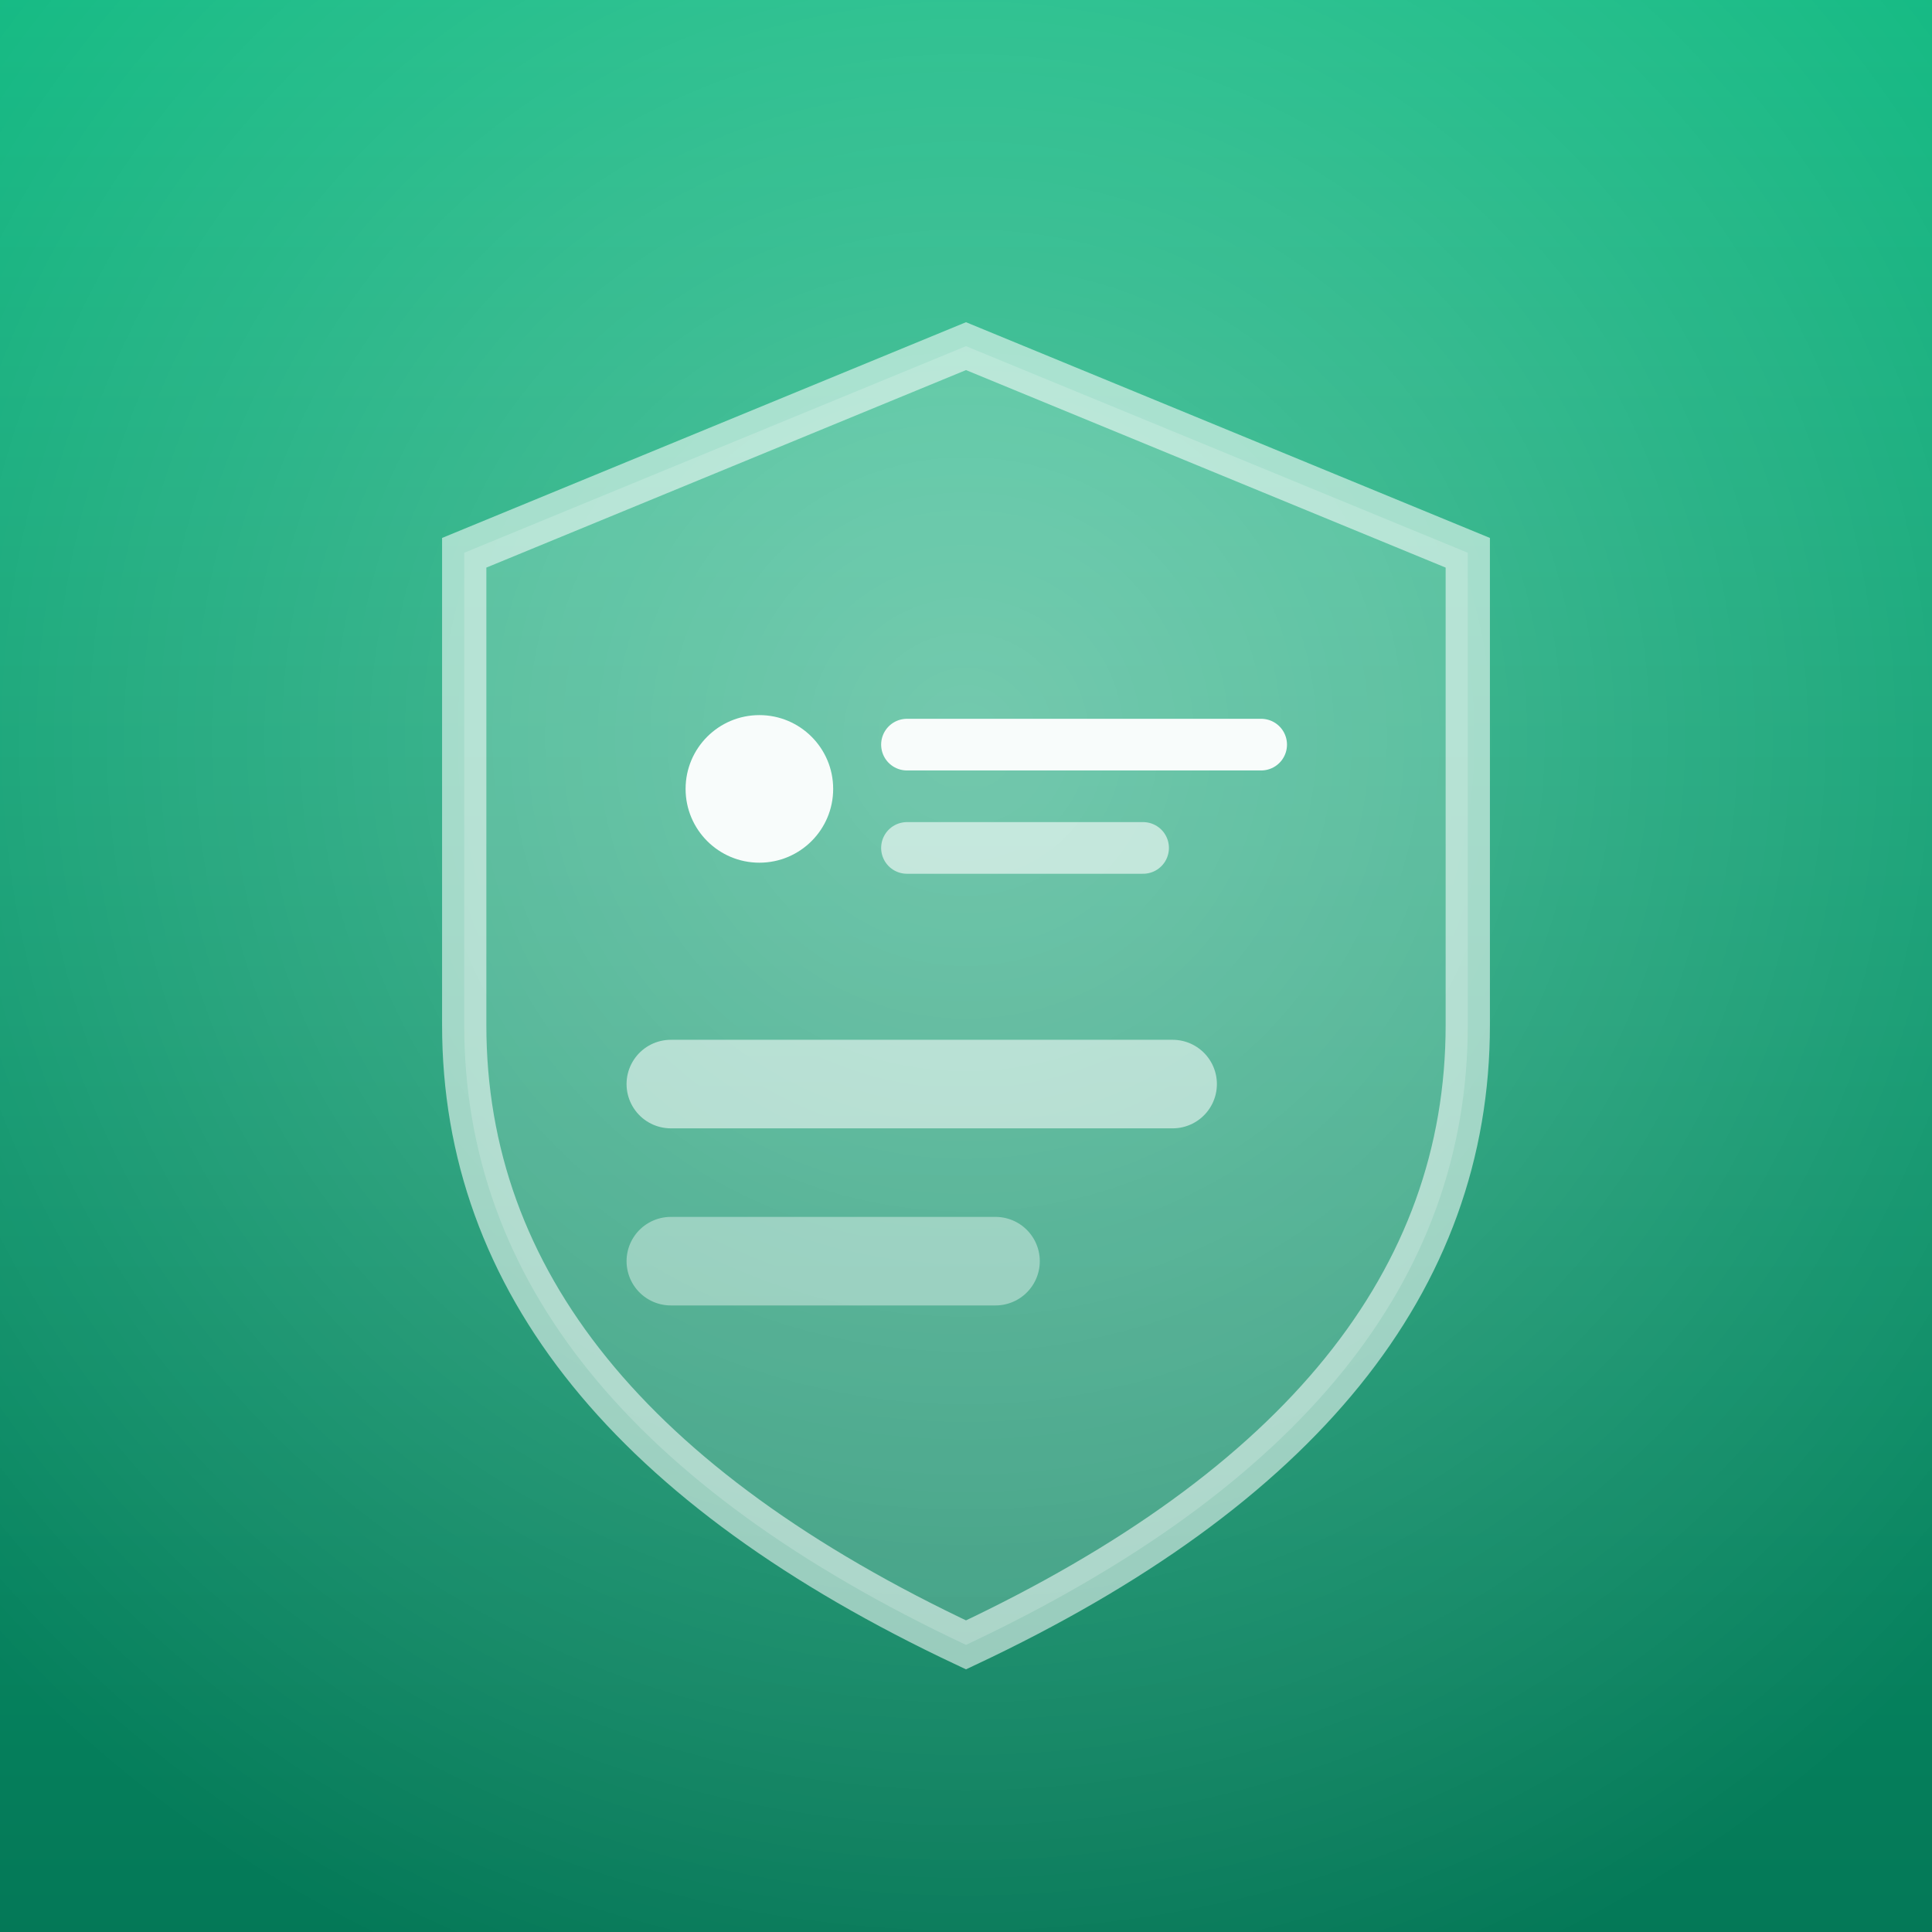
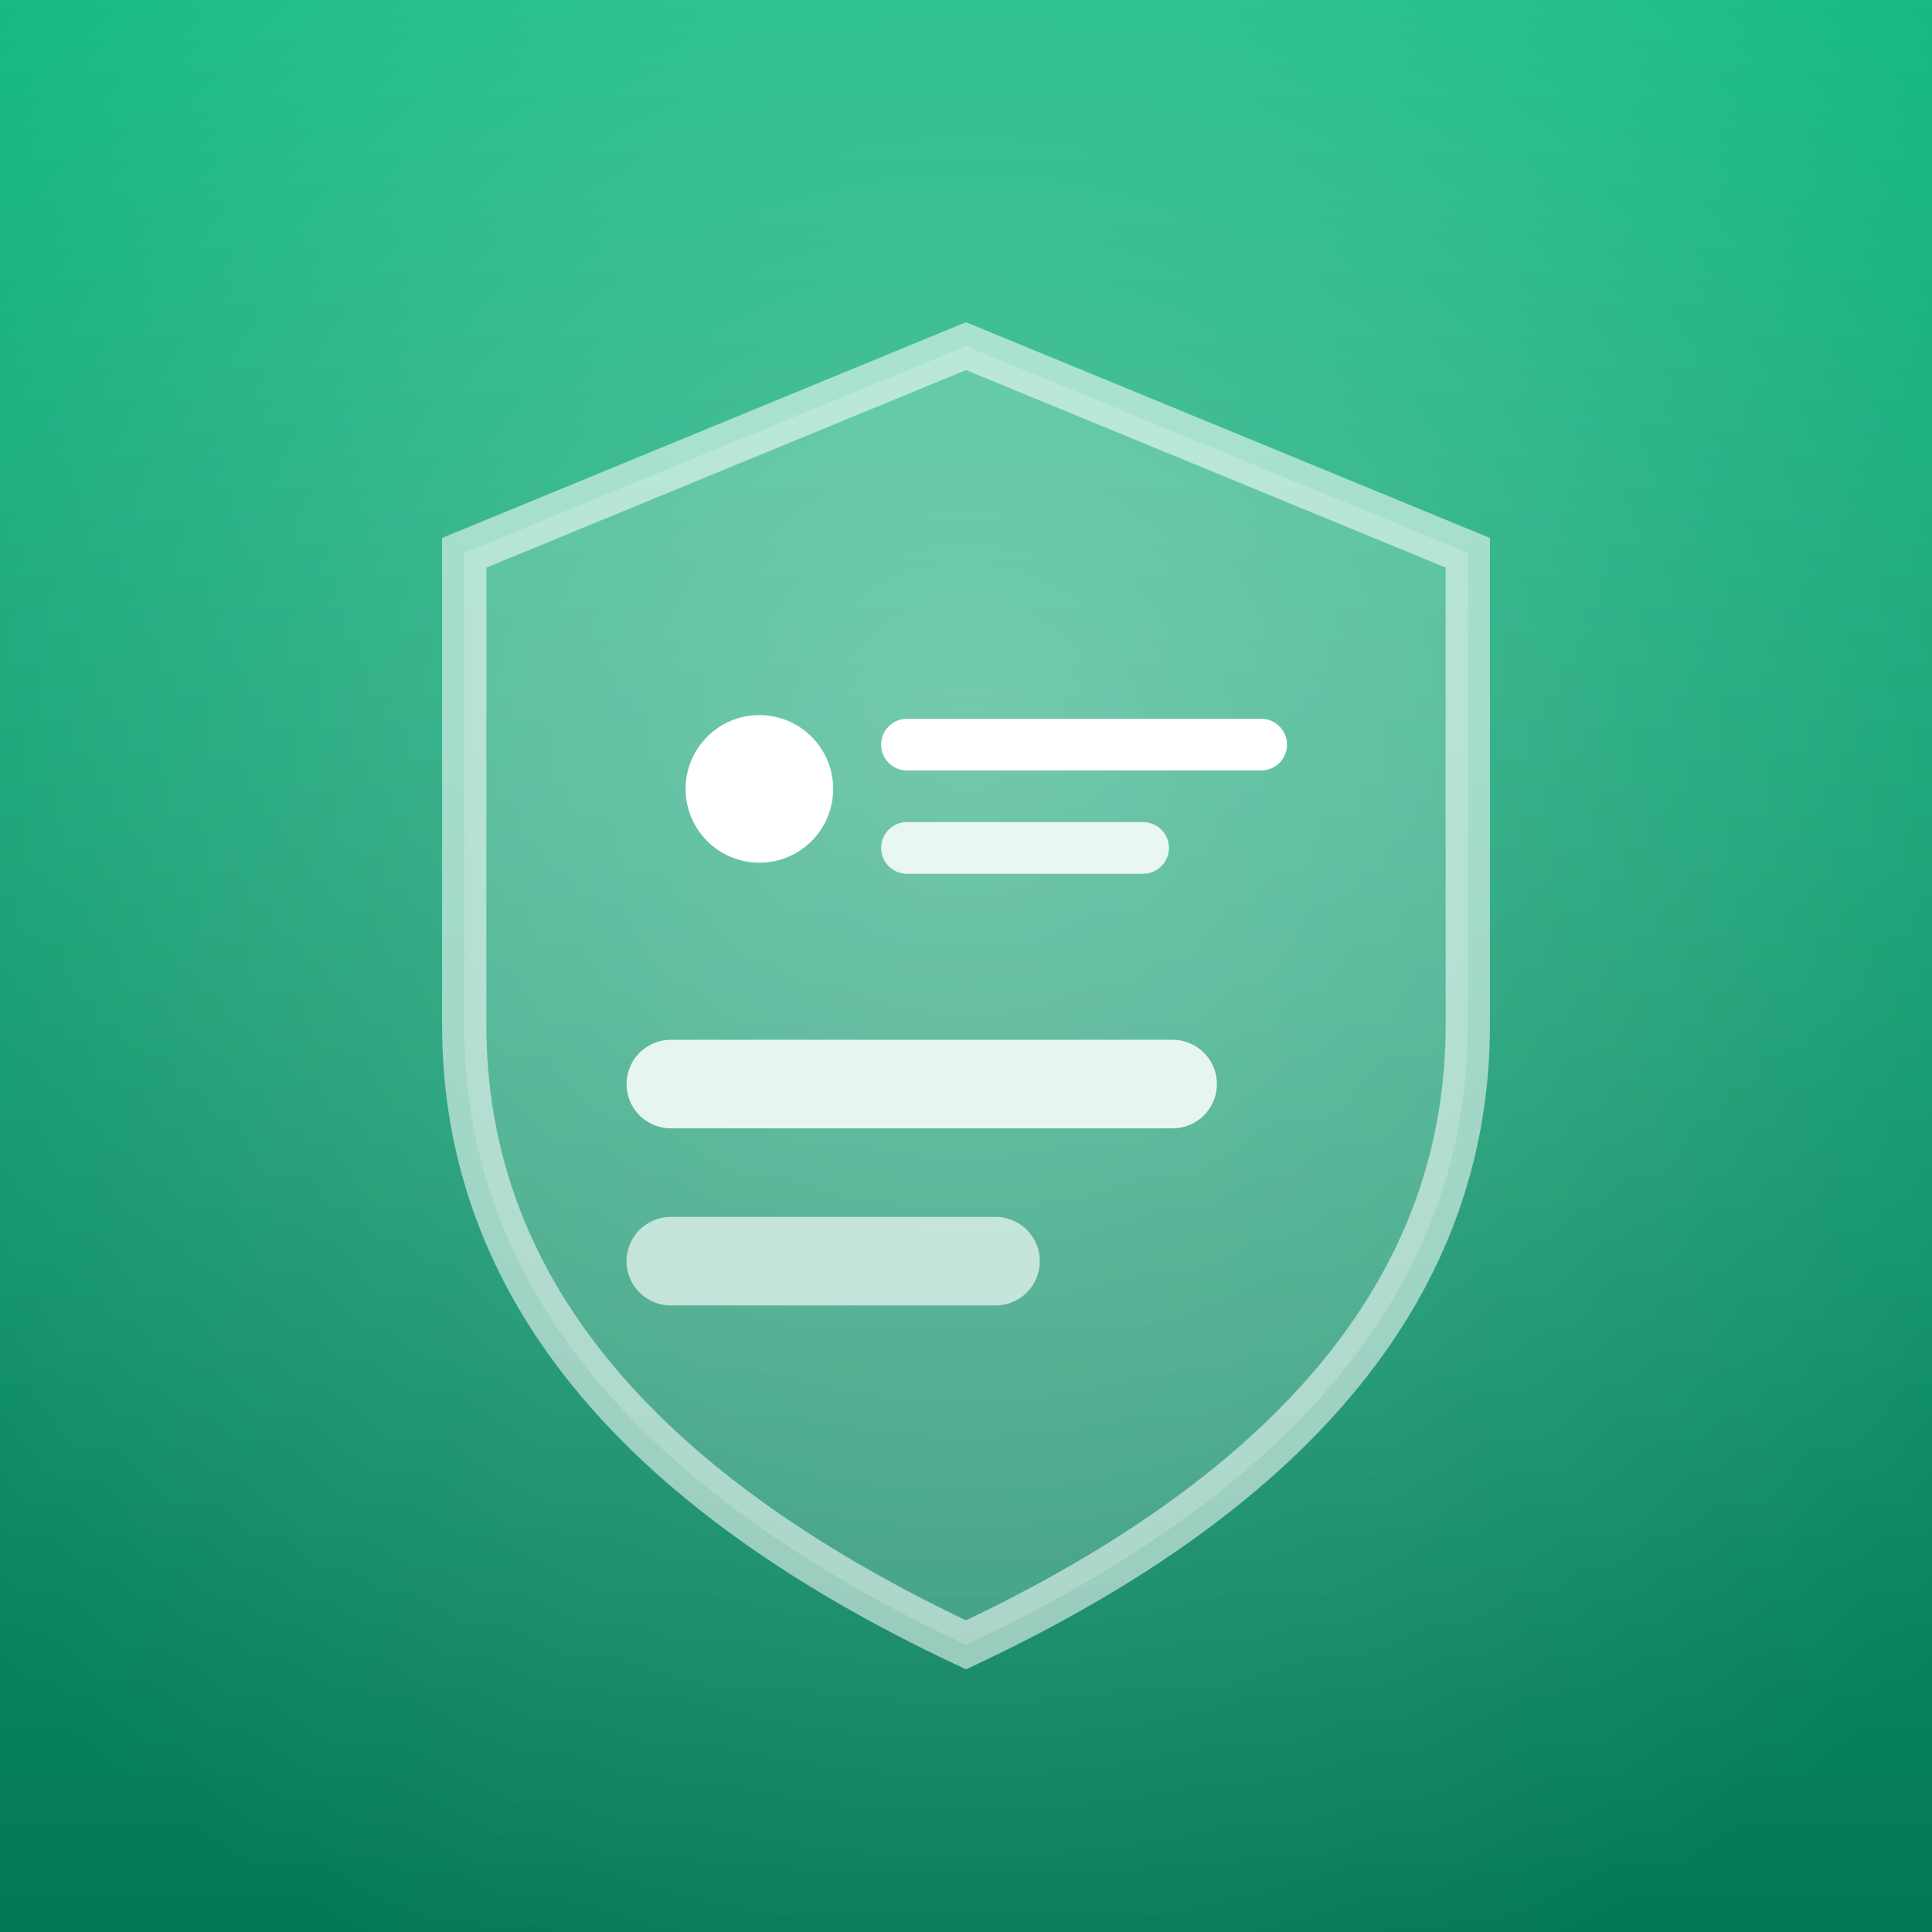
<svg xmlns="http://www.w3.org/2000/svg" width="100%" height="100%" viewBox="0 0 144 144" role="img" aria-label="CloakResume" style="fill-rule:evenodd;clip-rule:evenodd;">
  <defs>
    <linearGradient id="bg" x1="0" y1="0" x2="0" y2="1">
      <stop offset="0" stop-color="rgb(16,185,129)" />
      <stop offset="1" stop-color="rgb(4,120,87)" />
    </linearGradient>
    <radialGradient id="bloom" gradientUnits="userSpaceOnUse" cx="72" cy="55" r="100">
      <stop offset="0" stop-color="white" stop-opacity="0.3" />
      <stop offset="1" stop-color="white" stop-opacity="0" />
    </radialGradient>
    <path id="shield" d="M72,30L38,44L38,76C38,93.333 49.333,107.333 72,118C94.667,107.333 106,93.333 106,76L106,44L72,30Z" />
    <clipPath id="shieldClip">
      <path d="M72,30L38,44L38,76C38,93.333 49.333,107.333 72,118C94.667,107.333 106,93.333 106,76L106,44L72,30Z" />
    </clipPath>
  </defs>
  <rect width="144" height="144" fill="url(#bg)" />
  <rect width="144" height="144" fill="url(#bloom)" />
  <g transform="translate(72 72) scale(1.1) translate(-72 -72)">
    <use href="#shield" fill="white" fill-opacity="0.18" />
    <use href="#shield" fill="none" stroke="white" stroke-opacity="0.55" stroke-width="3" />
    <g clip-path="url(#shieldClip)">
-       <circle cx="58" cy="60" r="5" fill="white" fill-opacity="0.95" />
-       <line x1="68" y1="57" x2="92" y2="57" stroke="white" stroke-width="3.5" stroke-linecap="round" stroke-opacity="0.95" />
-       <line x1="68" y1="64" x2="84" y2="64" stroke="white" stroke-width="3.5" stroke-linecap="round" stroke-opacity="0.6" />
-       <line x1="52" y1="80" x2="86" y2="80" stroke="white" stroke-width="6" stroke-linecap="round" stroke-opacity="0.55" />
-       <line x1="52" y1="92" x2="74" y2="92" stroke="white" stroke-width="6" stroke-linecap="round" stroke-opacity="0.4" />
+       <circle cx="58" cy="60" r="5" fill="white" />
+       <line x1="68" y1="57" x2="92" y2="57" stroke="white" stroke-width="3.5" stroke-linecap="round" />
+       <line x1="68" y1="64" x2="84" y2="64" stroke="white" stroke-width="3.5" stroke-linecap="round" stroke-opacity="0.85" />
+       <line x1="52" y1="80" x2="86" y2="80" stroke="white" stroke-width="6" stroke-linecap="round" stroke-opacity="0.85" />
+       <line x1="52" y1="92" x2="74" y2="92" stroke="white" stroke-width="6" stroke-linecap="round" stroke-opacity="0.65" />
    </g>
  </g>
</svg>
